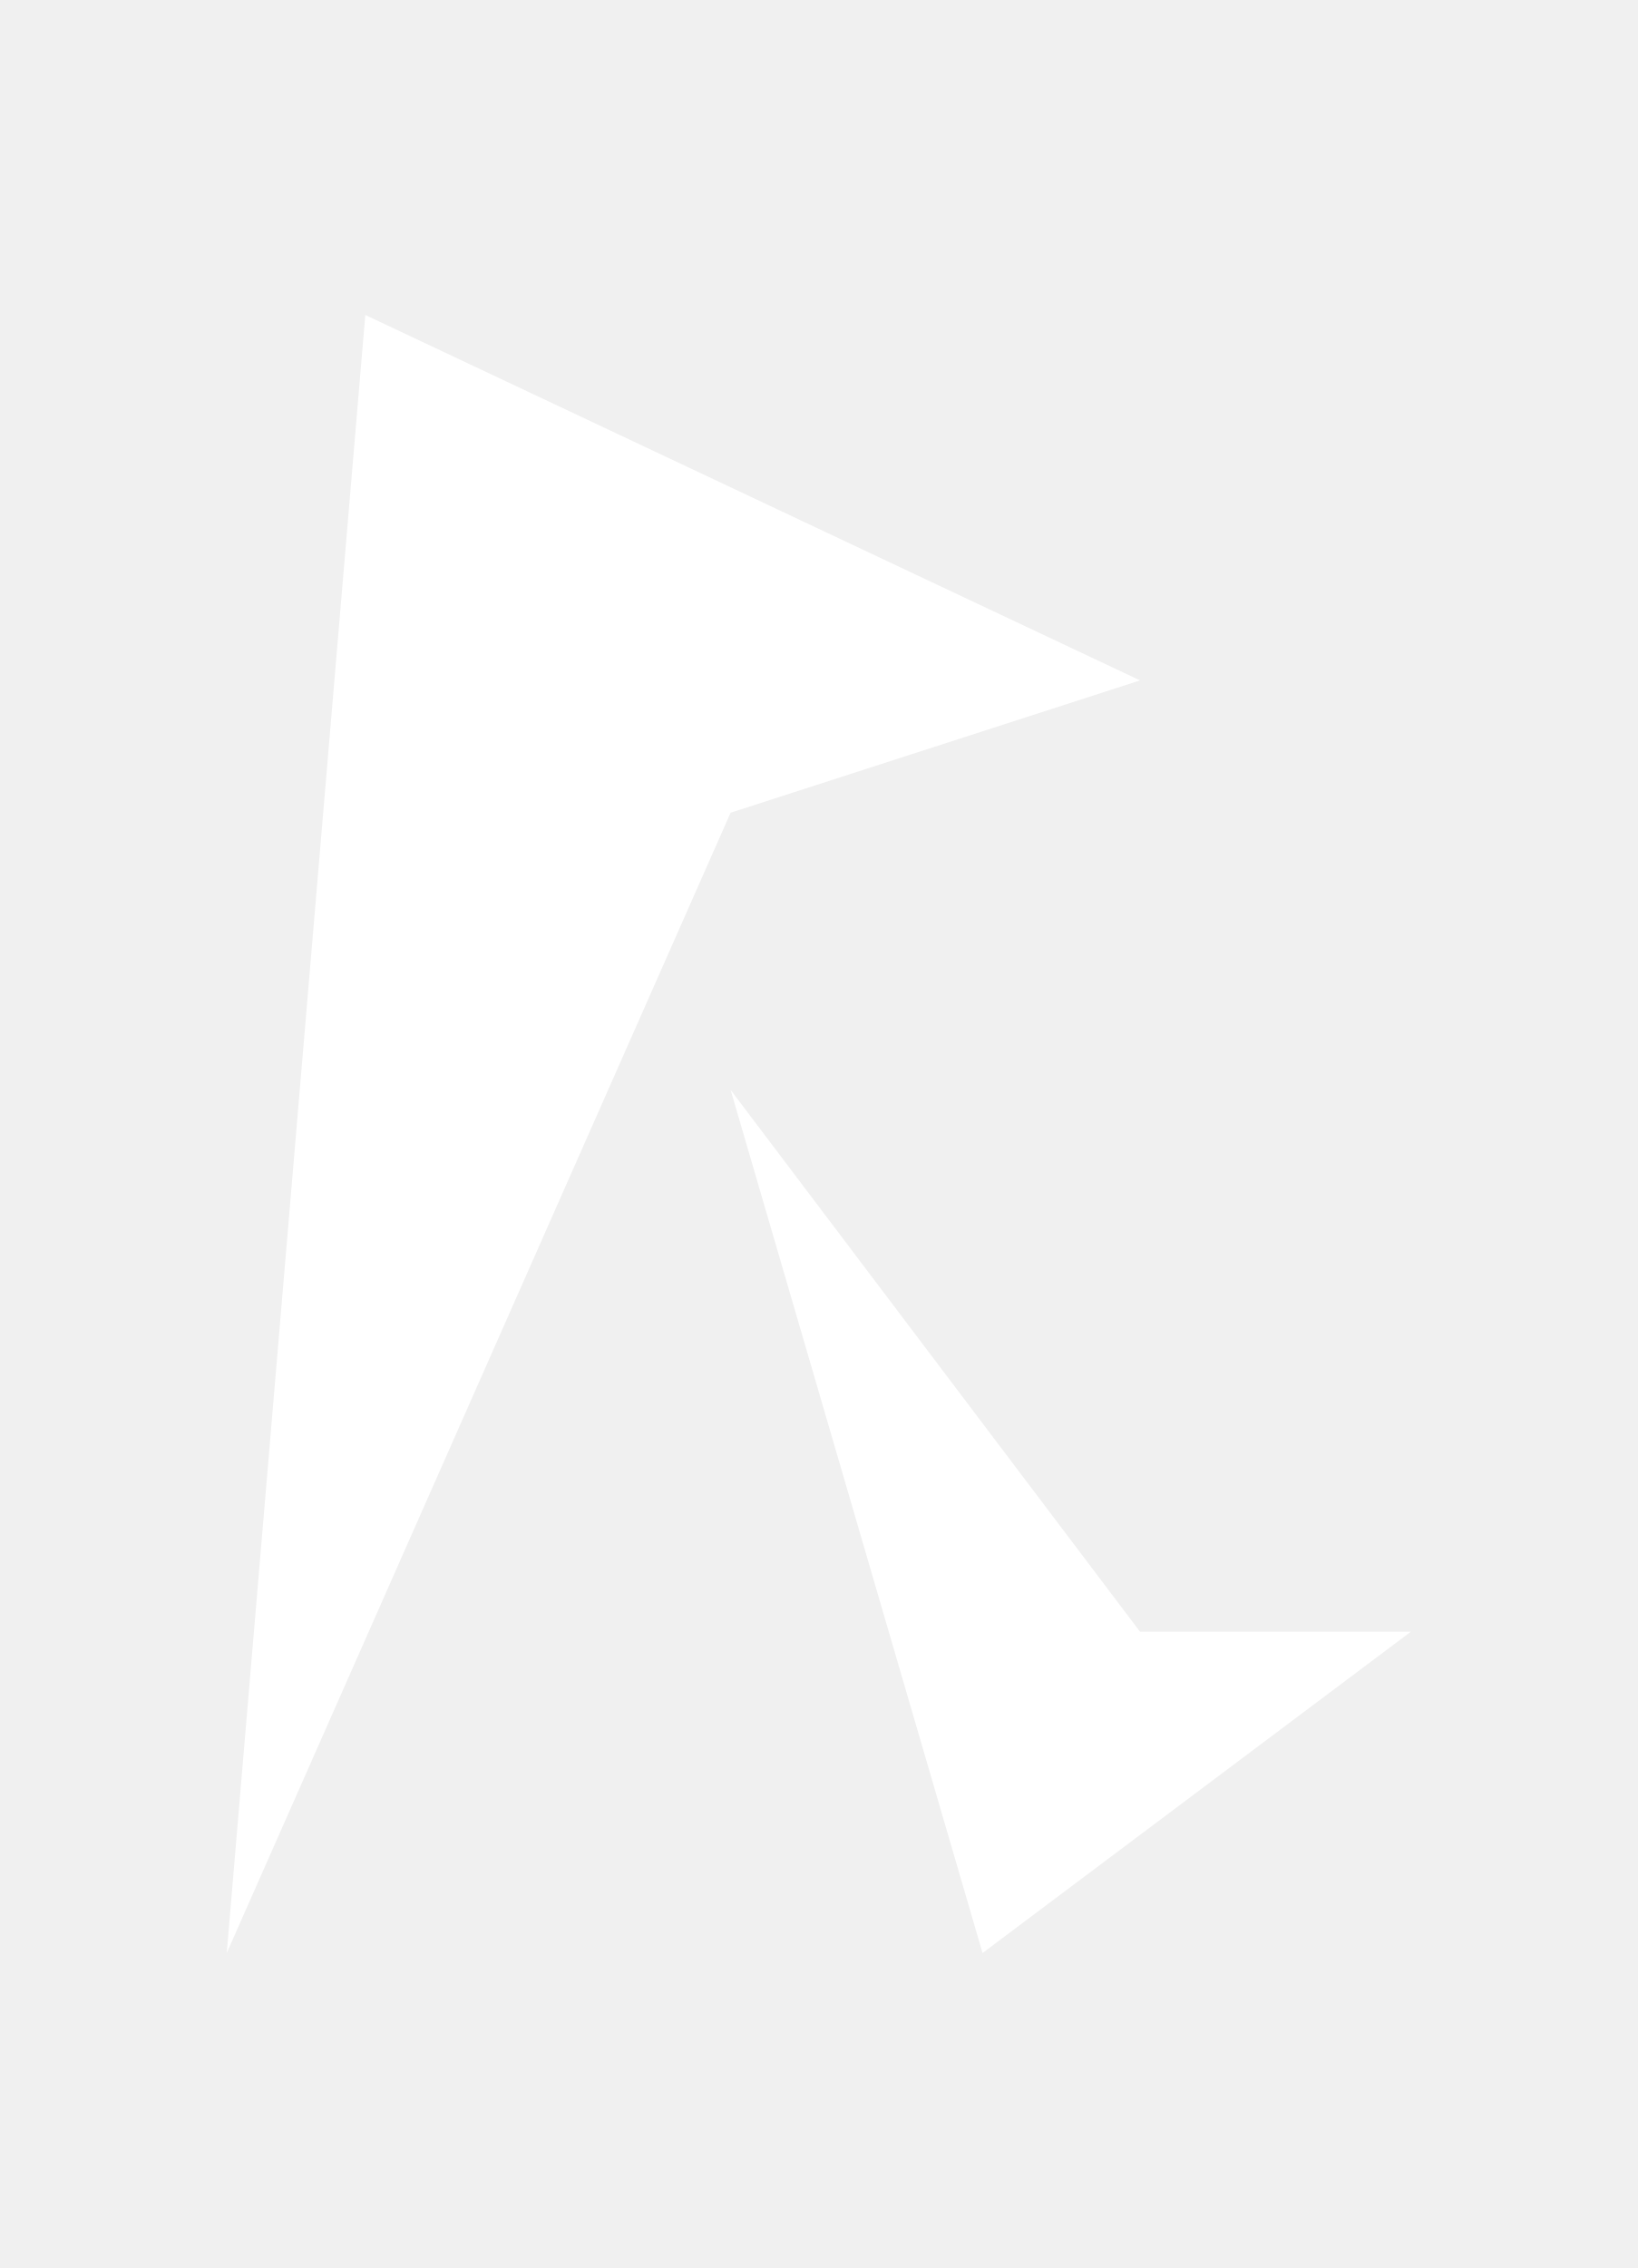
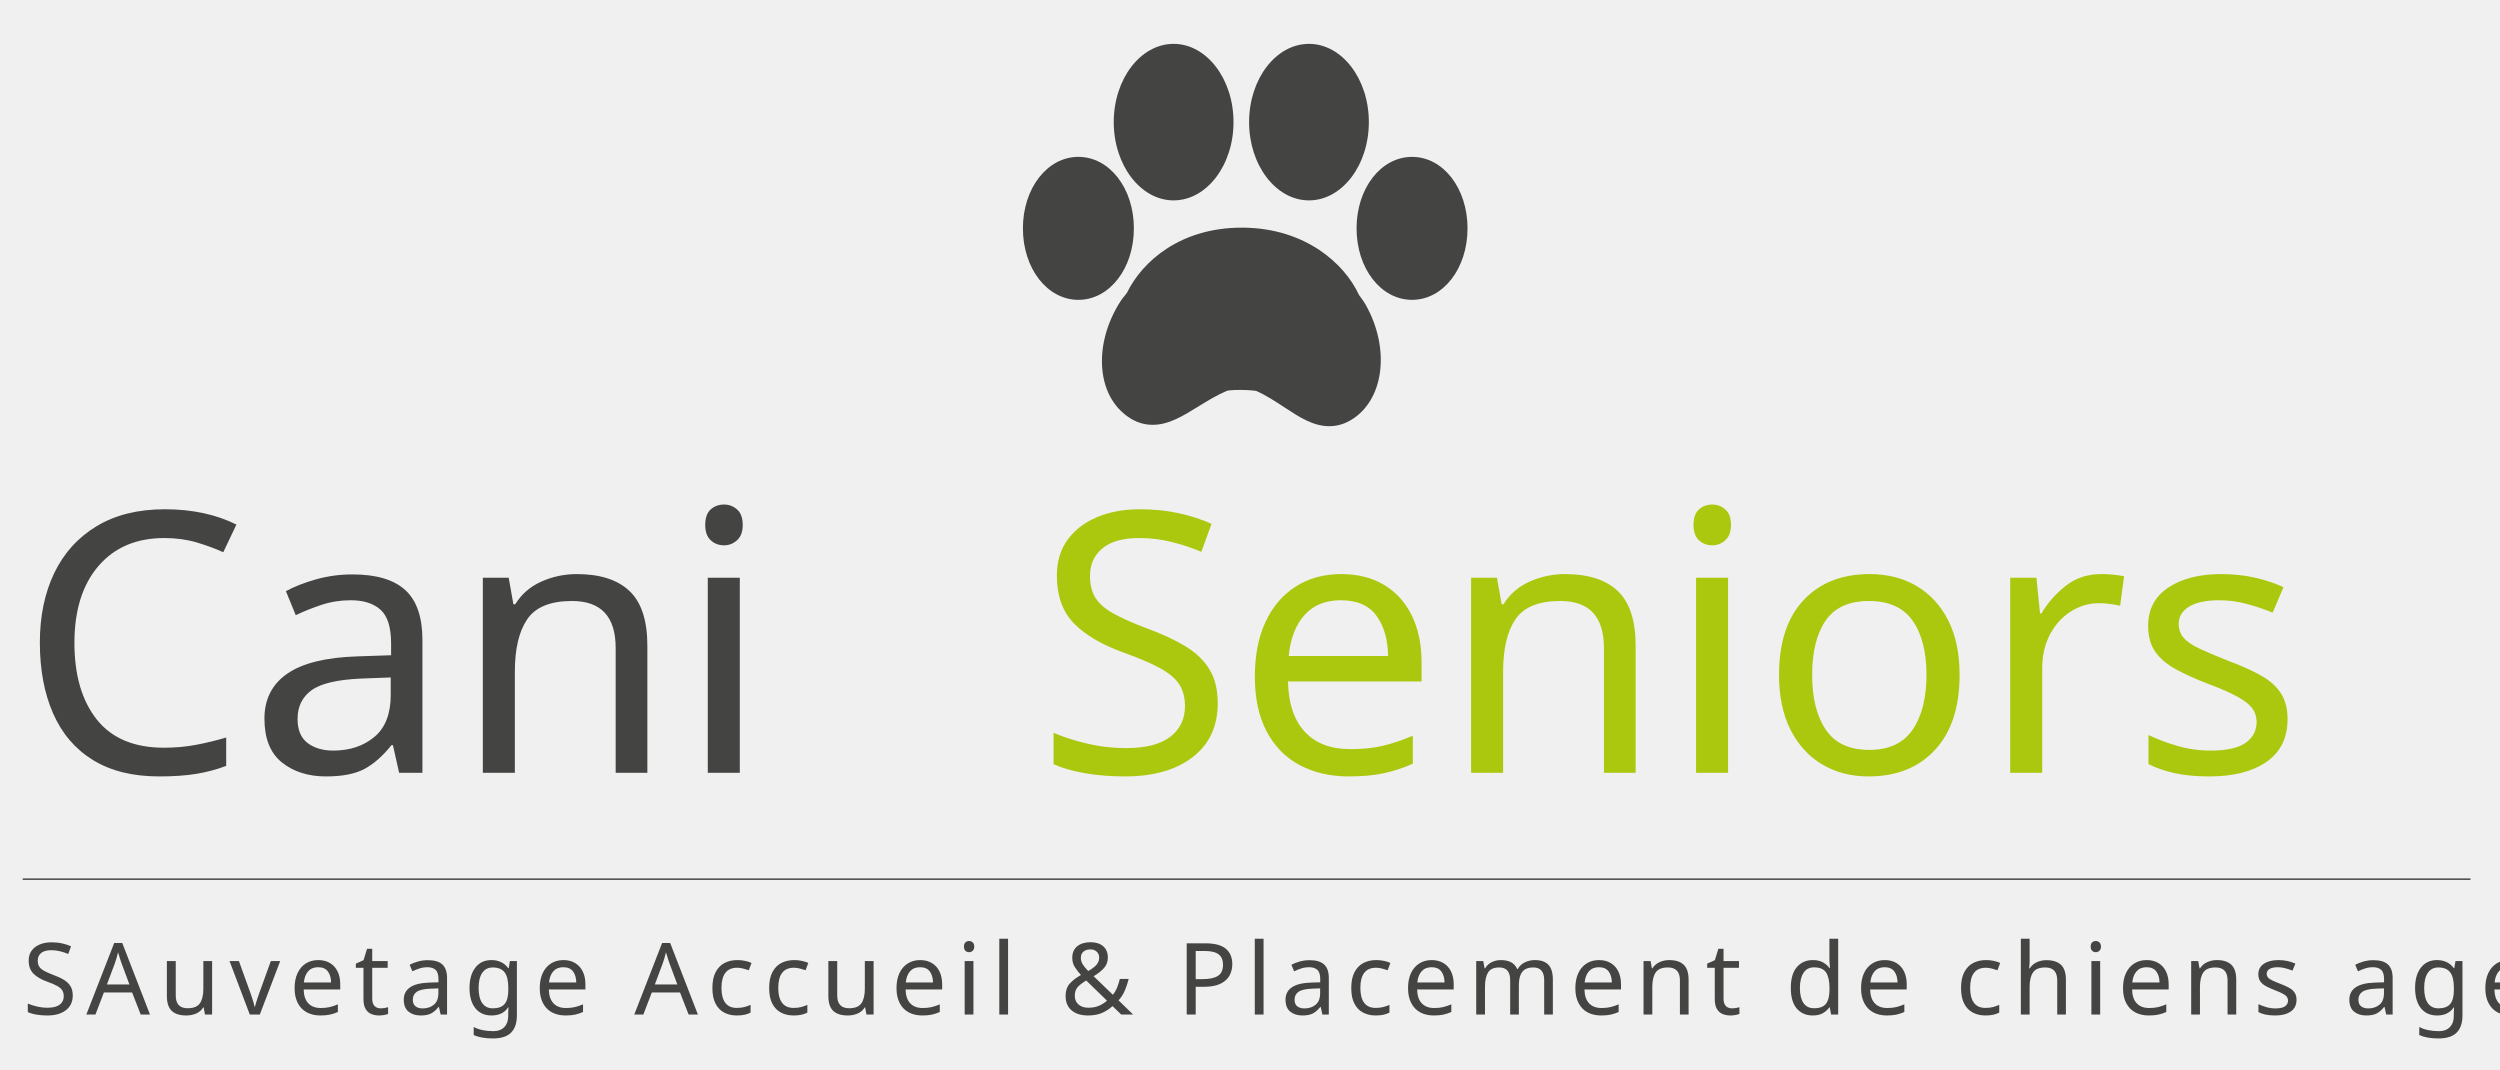
- <svg xmlns="http://www.w3.org/2000/svg" version="1.1" id="Layer_2" x="0px" y="0px" viewBox="-4 0 26 36" style="enable-background:new -4 0 26 36;" xml:space="preserve">
-   <style type="text/css">
- 	.st0{fill:#FFFFFF;}
- </style>
-   <polygon class="st0" points="1.8,5 -0.4,31 7.6,12.9 14.1,10.8 " />
-   <polygon class="st0" points="11.6,31 7.6,17.3 14.1,25.9 18.4,25.9 " />
+ <svg xmlns="http://www.w3.org/2000/svg" version="1.1" id="Calque_1" x="0px" y="0px" width="841.889px" height="360px" viewBox="0 111.14 841.889 360" enable-background="new 0 111.14 841.889 360" xml:space="preserve">
+   <text transform="matrix(1 0 0 1 5.9368 371.3884)">
+     <tspan x="0" y="0" fill="#444443" font-family="'NexaRustSans-Black'" font-size="122.581">Cani</tspan>
+     <tspan x="342.611" y="0" fill="#ABC80F" font-family="'GabrielWeissFriendsFont'" font-size="122.581">Seniors</tspan>
+   </text>
+   <g>
+     <g>
+       <path fill="#444443" d="M440.805,178.622c-11.121,0-20.164-11.83-20.164-26.362c0-14.532,9.043-26.349,20.164-26.349     s20.162,11.817,20.162,26.349C460.967,166.793,451.926,178.622,440.805,178.622L440.805,178.622z M440.805,130.051" />
+       <path fill="#444443" d="M475.519,212.116c-10.475,0-18.689-10.576-18.689-24.069c0-13.503,8.215-24.079,18.689-24.079     c10.476,0,18.68,10.575,18.68,24.079C494.198,201.54,485.994,212.116,475.519,212.116L475.519,212.116z M475.519,168.105" />
+       <path fill="#444443" d="M395.219,178.622c-11.11,0-20.162-11.83-20.162-26.362c0-14.532,9.052-26.349,20.162-26.349     c11.121,0,20.173,11.817,20.173,26.349C415.393,166.793,406.341,178.622,395.219,178.622L395.219,178.622z M395.219,130.051" />
+       <path fill="#444443" d="M447.626,254.662c-5.44,0-10.132-3.088-15.107-6.357c-2.997-1.978-6.055-3.986-9.445-5.5     c-0.484-0.111-2.493-0.353-5.49-0.353c-2.735,0-4.088,0.202-4.309,0.252c-3.351,1.403-6.6,3.401-9.749,5.338     c-5.389,3.32-10.001,6.156-15.379,6.156c-2.726,0-5.319-0.777-7.7-2.311c-5.663-3.634-8.972-9.941-9.335-17.762     c-0.331-7.125,1.888-14.794,6.257-21.586c0.454-0.707,0.949-1.322,1.473-1.938c0.202-0.243,0.576-0.696,0.667-0.858     c5.157-10.596,18.014-21.94,38.621-21.94h0.777c20.92,0.295,33.888,12.273,38.621,22.435c0.12,0.252,0.463,0.717,0.766,1.12     c0.597,0.828,1.09,1.504,1.535,2.291c8.567,15.078,6.226,32.627-5.208,39.126C452.419,254.027,450.069,254.662,447.626,254.662     L447.626,254.662z M417.583,238.314" />
+       <path fill="#444443" d="M363.148,212.116c-10.474,0-18.678-10.576-18.678-24.069c0-13.503,8.205-24.079,18.678-24.079     c10.486,0,18.691,10.575,18.691,24.079C381.839,201.54,373.634,212.116,363.148,212.116L363.148,212.116z M363.148,168.105" />
+     </g>
+   </g>
+   <text transform="matrix(1 0 0 1 7.6428 452.78)" fill="#444443" font-family="'RobotoCondensed-Light'" font-size="33.585" letter-spacing="3">SAuvetage Accueil &amp; Placement de chiens agés</text>
+   <line fill="none" stroke="#444443" stroke-width="0.5" stroke-miterlimit="10" x1="7.641" y1="407.202" x2="831.951" y2="407.202" />
</svg>
